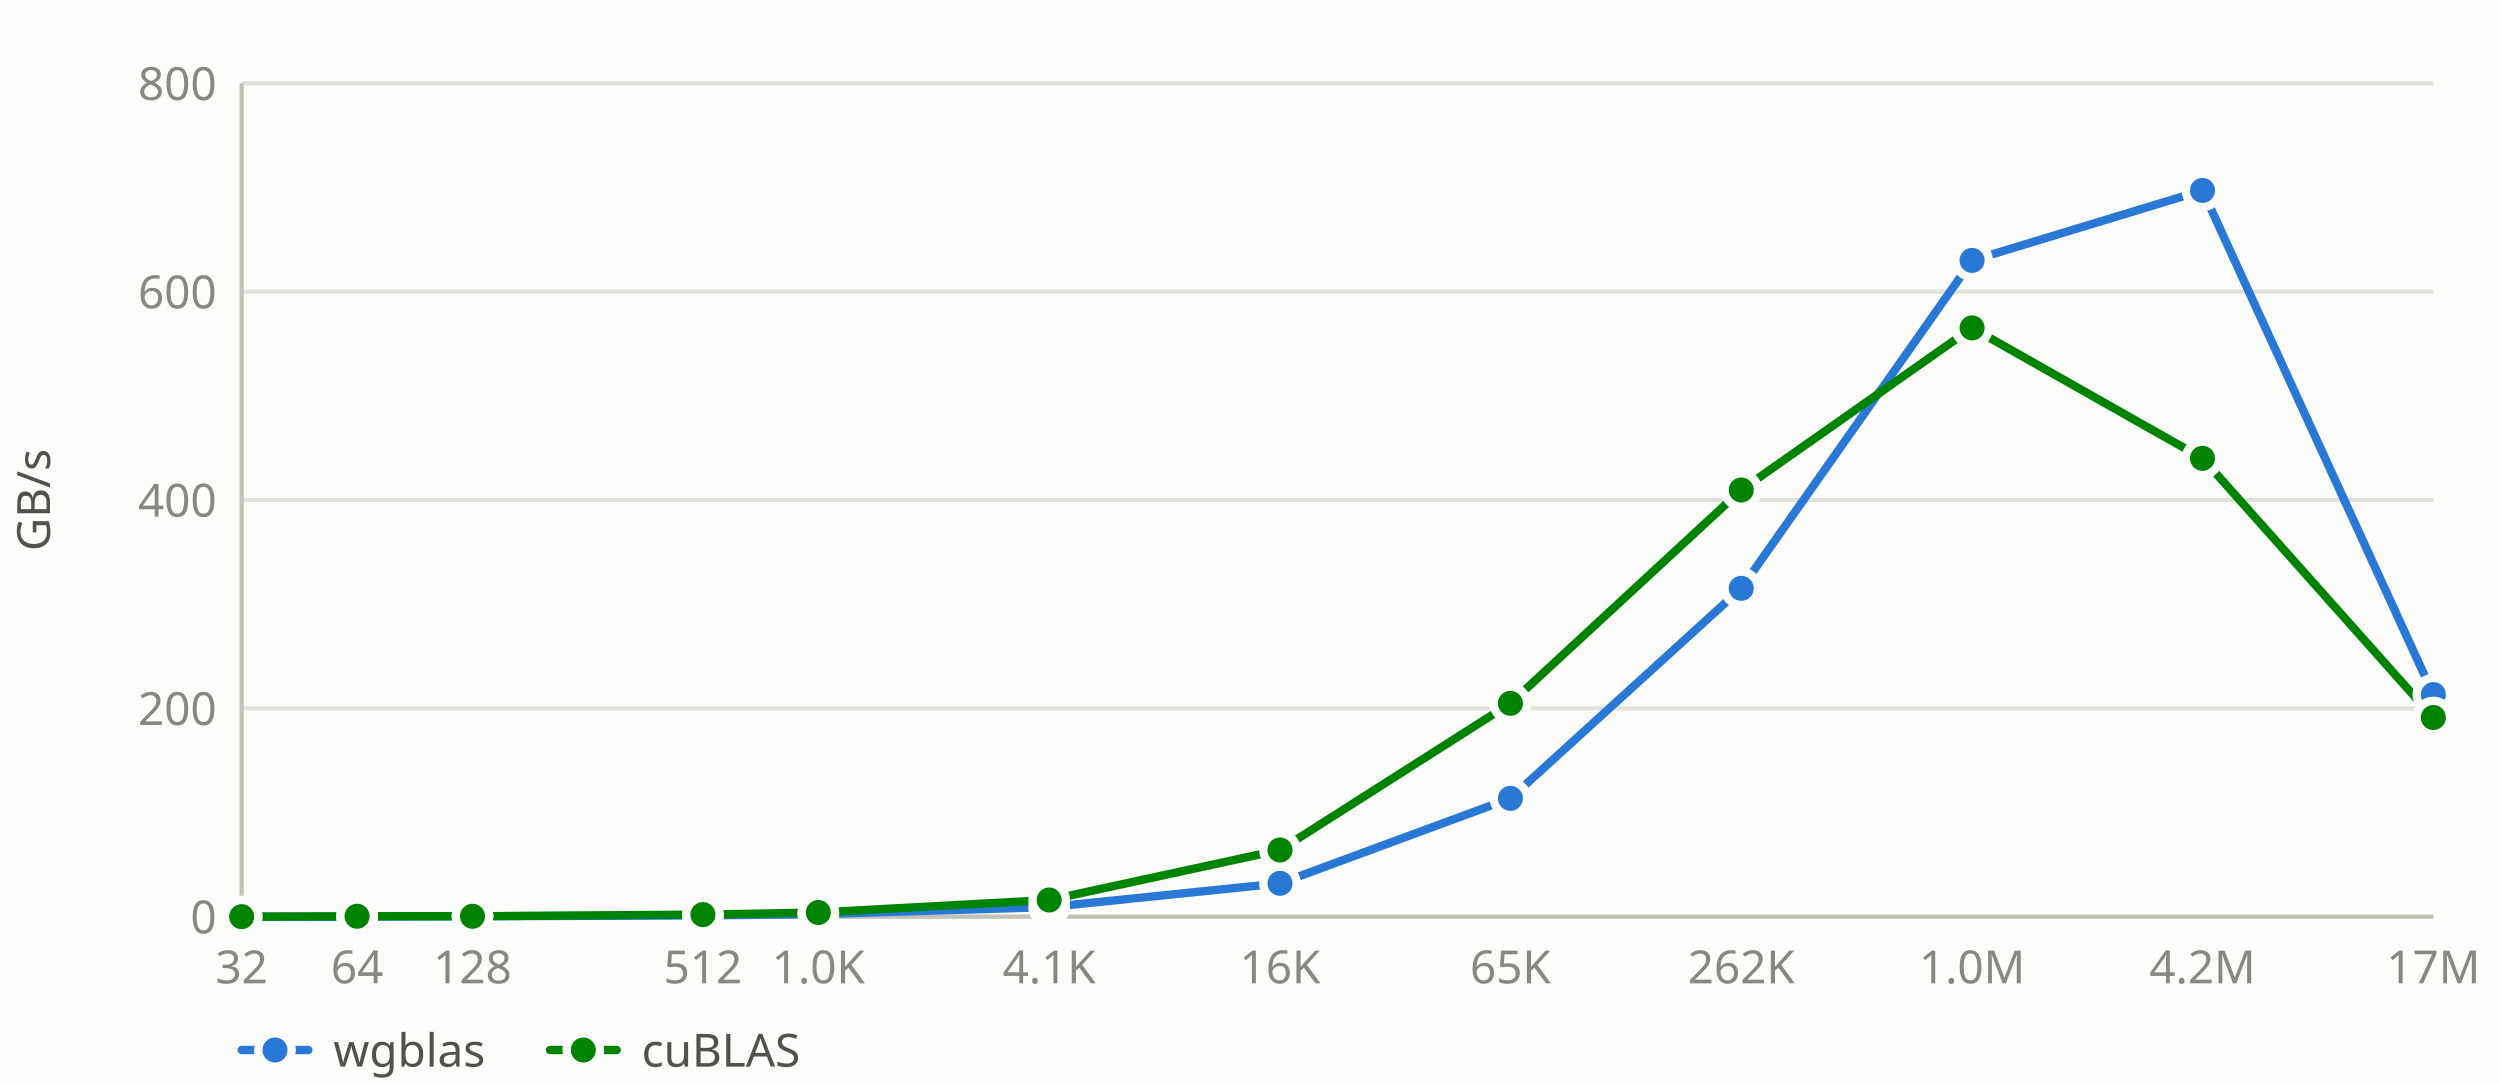
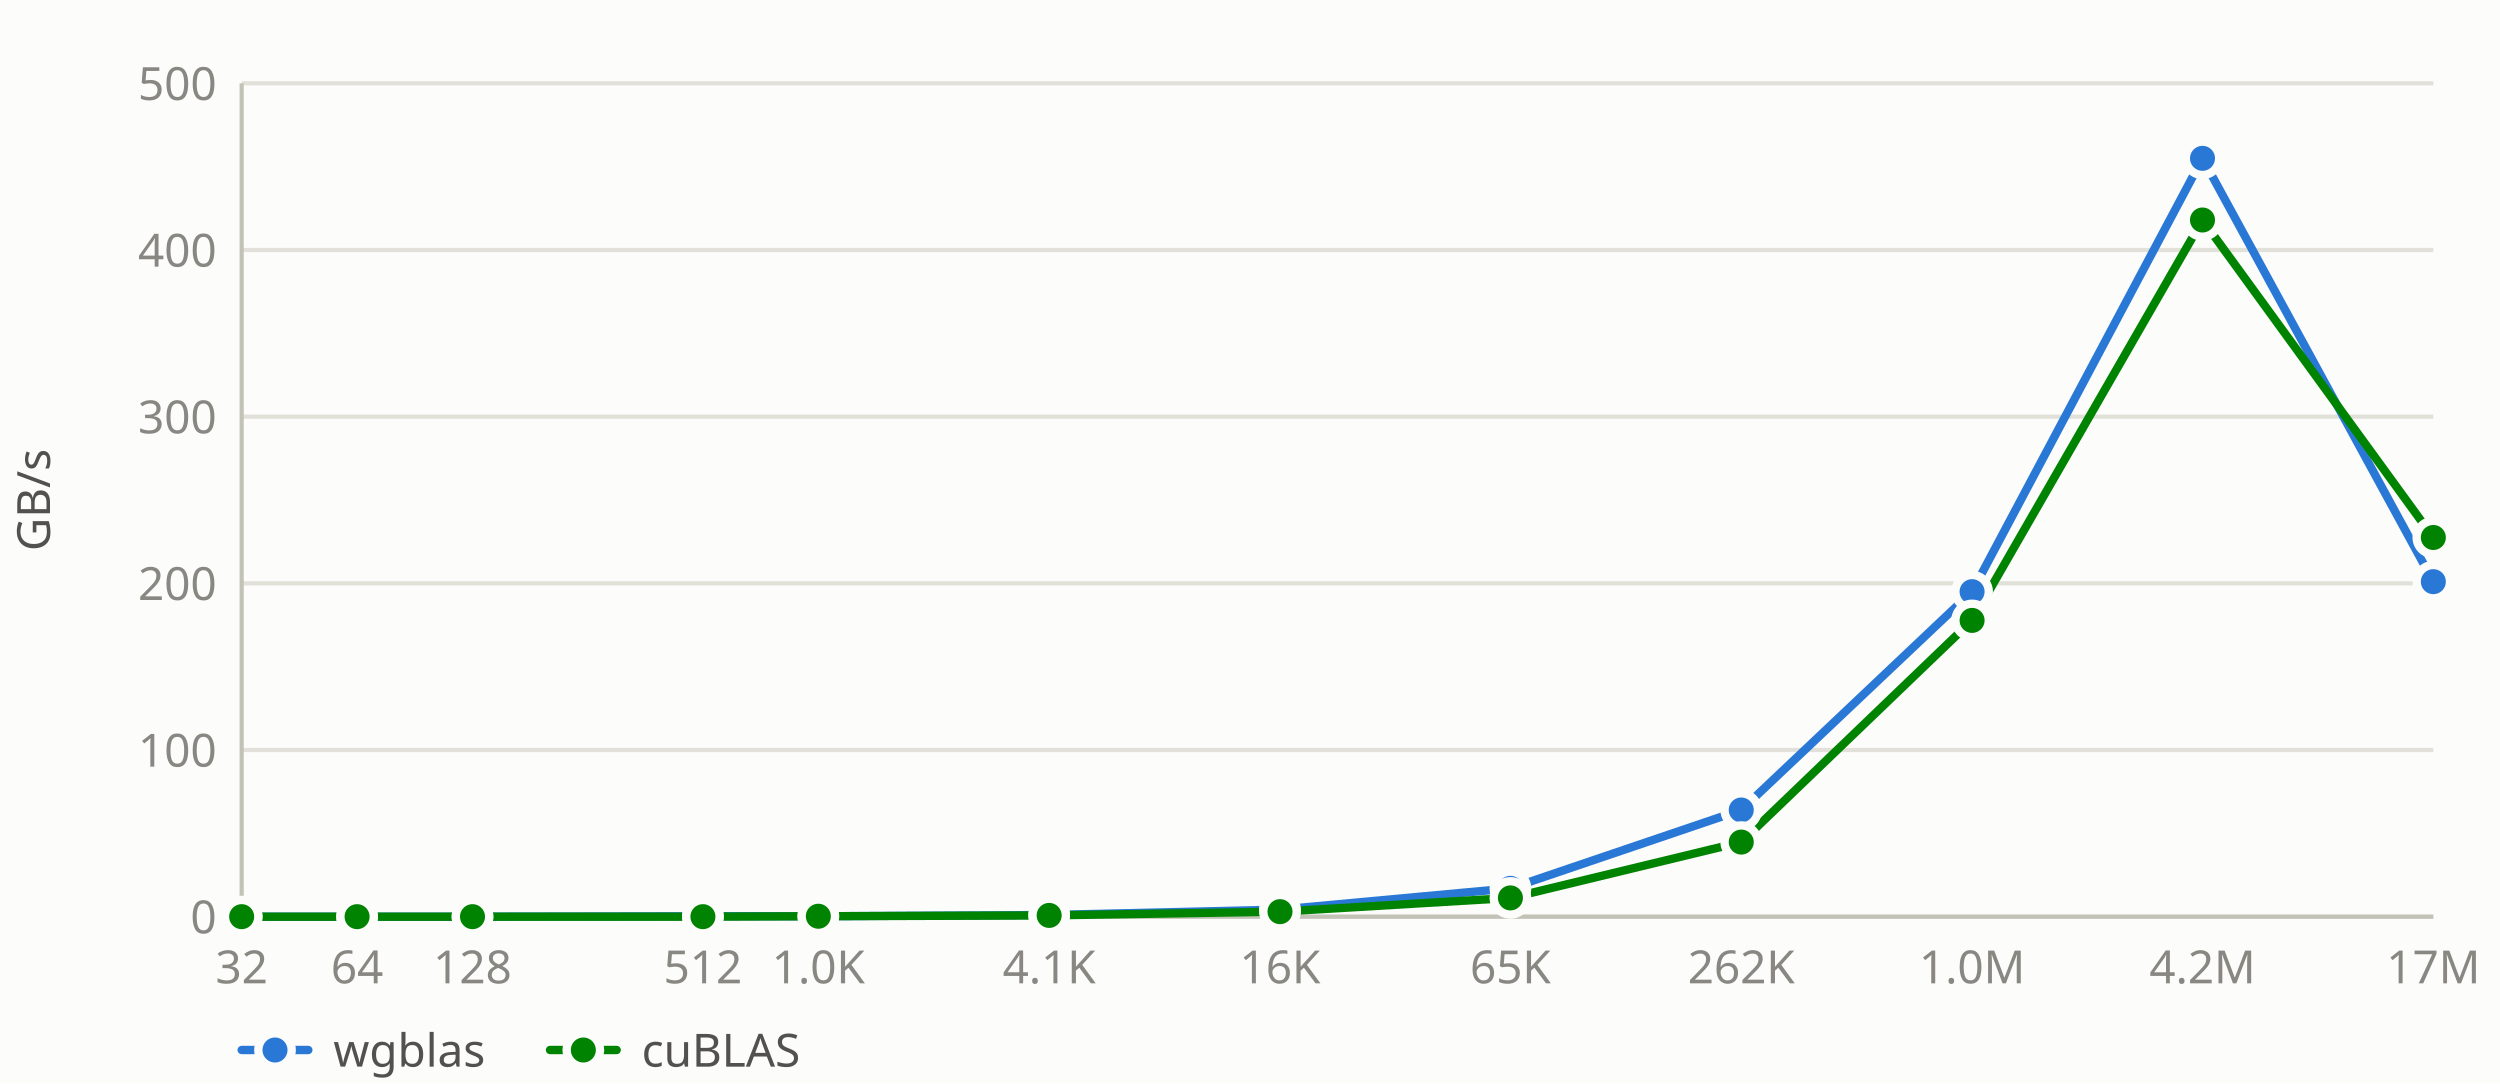
- <svg xmlns="http://www.w3.org/2000/svg" id="bc-srot-default-nvidia_geforce_rtx_4060_laptop_gpu-gbs" viewBox="0 0 600 260" width="600" height="260" role="img" aria-label="GB/s vs n">
-   <style>#bc-srot-default-nvidia_geforce_rtx_4060_laptop_gpu-gbs .bg{fill:#fcfcfb}#bc-srot-default-nvidia_geforce_rtx_4060_laptop_gpu-gbs .gr{stroke:#e1e0d9;stroke-width:1;fill:none}#bc-srot-default-nvidia_geforce_rtx_4060_laptop_gpu-gbs .ax{stroke:#c3c2b7;stroke-width:1;fill:none}#bc-srot-default-nvidia_geforce_rtx_4060_laptop_gpu-gbs .at{fill:#898781;font:11px/1 system-ui,sans-serif}#bc-srot-default-nvidia_geforce_rtx_4060_laptop_gpu-gbs .lt{fill:#52514e;font:11px/1 system-ui,sans-serif}#bc-srot-default-nvidia_geforce_rtx_4060_laptop_gpu-gbs .ln1{stroke:#2a78d6;fill:none;stroke-width:2;stroke-linejoin:round;stroke-linecap:round}#bc-srot-default-nvidia_geforce_rtx_4060_laptop_gpu-gbs .mk1{fill:#2a78d6;stroke:#fcfcfb;stroke-width:2}#bc-srot-default-nvidia_geforce_rtx_4060_laptop_gpu-gbs .ln2{stroke:#008300;fill:none;stroke-width:2;stroke-linejoin:round;stroke-linecap:round}#bc-srot-default-nvidia_geforce_rtx_4060_laptop_gpu-gbs .mk2{fill:#008300;stroke:#fcfcfb;stroke-width:2}@media(prefers-color-scheme:dark){#bc-srot-default-nvidia_geforce_rtx_4060_laptop_gpu-gbs .bg{fill:#1a1a19}#bc-srot-default-nvidia_geforce_rtx_4060_laptop_gpu-gbs .gr{stroke:#2c2c2a}#bc-srot-default-nvidia_geforce_rtx_4060_laptop_gpu-gbs .ax{stroke:#383835}#bc-srot-default-nvidia_geforce_rtx_4060_laptop_gpu-gbs .at{fill:#898781}#bc-srot-default-nvidia_geforce_rtx_4060_laptop_gpu-gbs .lt{fill:#c3c2b7}#bc-srot-default-nvidia_geforce_rtx_4060_laptop_gpu-gbs .ln1{stroke:#3987e5}#bc-srot-default-nvidia_geforce_rtx_4060_laptop_gpu-gbs .mk1{fill:#3987e5;stroke:#1a1a19}#bc-srot-default-nvidia_geforce_rtx_4060_laptop_gpu-gbs .ln2{stroke:#008300}#bc-srot-default-nvidia_geforce_rtx_4060_laptop_gpu-gbs .mk2{fill:#008300;stroke:#1a1a19}}:root[data-theme=dark] #bc-srot-default-nvidia_geforce_rtx_4060_laptop_gpu-gbs .bg{fill:#1a1a19}:root[data-theme=dark] #bc-srot-default-nvidia_geforce_rtx_4060_laptop_gpu-gbs .gr{stroke:#2c2c2a}:root[data-theme=dark] #bc-srot-default-nvidia_geforce_rtx_4060_laptop_gpu-gbs .ax{stroke:#383835}:root[data-theme=dark] #bc-srot-default-nvidia_geforce_rtx_4060_laptop_gpu-gbs .lt{fill:#c3c2b7}:root[data-theme=dark] #bc-srot-default-nvidia_geforce_rtx_4060_laptop_gpu-gbs .ln1{stroke:#3987e5}:root[data-theme=dark] #bc-srot-default-nvidia_geforce_rtx_4060_laptop_gpu-gbs .mk1{fill:#3987e5;stroke:#1a1a19}:root[data-theme=dark] #bc-srot-default-nvidia_geforce_rtx_4060_laptop_gpu-gbs .mk2{stroke:#1a1a19}</style>
+ <svg xmlns="http://www.w3.org/2000/svg" id="bc-snrm2-default-nvidia_geforce_rtx_4060_laptop_gpu-gbs" viewBox="0 0 600 260" width="600" height="260" role="img" aria-label="GB/s vs n">
+   <style>#bc-snrm2-default-nvidia_geforce_rtx_4060_laptop_gpu-gbs .bg{fill:#fcfcfb}#bc-snrm2-default-nvidia_geforce_rtx_4060_laptop_gpu-gbs .gr{stroke:#e1e0d9;stroke-width:1;fill:none}#bc-snrm2-default-nvidia_geforce_rtx_4060_laptop_gpu-gbs .ax{stroke:#c3c2b7;stroke-width:1;fill:none}#bc-snrm2-default-nvidia_geforce_rtx_4060_laptop_gpu-gbs .at{fill:#898781;font:11px/1 system-ui,sans-serif}#bc-snrm2-default-nvidia_geforce_rtx_4060_laptop_gpu-gbs .lt{fill:#52514e;font:11px/1 system-ui,sans-serif}#bc-snrm2-default-nvidia_geforce_rtx_4060_laptop_gpu-gbs .ln1{stroke:#2a78d6;fill:none;stroke-width:2;stroke-linejoin:round;stroke-linecap:round}#bc-snrm2-default-nvidia_geforce_rtx_4060_laptop_gpu-gbs .mk1{fill:#2a78d6;stroke:#fcfcfb;stroke-width:2}#bc-snrm2-default-nvidia_geforce_rtx_4060_laptop_gpu-gbs .ln2{stroke:#008300;fill:none;stroke-width:2;stroke-linejoin:round;stroke-linecap:round}#bc-snrm2-default-nvidia_geforce_rtx_4060_laptop_gpu-gbs .mk2{fill:#008300;stroke:#fcfcfb;stroke-width:2}@media(prefers-color-scheme:dark){#bc-snrm2-default-nvidia_geforce_rtx_4060_laptop_gpu-gbs .bg{fill:#1a1a19}#bc-snrm2-default-nvidia_geforce_rtx_4060_laptop_gpu-gbs .gr{stroke:#2c2c2a}#bc-snrm2-default-nvidia_geforce_rtx_4060_laptop_gpu-gbs .ax{stroke:#383835}#bc-snrm2-default-nvidia_geforce_rtx_4060_laptop_gpu-gbs .at{fill:#898781}#bc-snrm2-default-nvidia_geforce_rtx_4060_laptop_gpu-gbs .lt{fill:#c3c2b7}#bc-snrm2-default-nvidia_geforce_rtx_4060_laptop_gpu-gbs .ln1{stroke:#3987e5}#bc-snrm2-default-nvidia_geforce_rtx_4060_laptop_gpu-gbs .mk1{fill:#3987e5;stroke:#1a1a19}#bc-snrm2-default-nvidia_geforce_rtx_4060_laptop_gpu-gbs .ln2{stroke:#008300}#bc-snrm2-default-nvidia_geforce_rtx_4060_laptop_gpu-gbs .mk2{fill:#008300;stroke:#1a1a19}}:root[data-theme=dark] #bc-snrm2-default-nvidia_geforce_rtx_4060_laptop_gpu-gbs .bg{fill:#1a1a19}:root[data-theme=dark] #bc-snrm2-default-nvidia_geforce_rtx_4060_laptop_gpu-gbs .gr{stroke:#2c2c2a}:root[data-theme=dark] #bc-snrm2-default-nvidia_geforce_rtx_4060_laptop_gpu-gbs .ax{stroke:#383835}:root[data-theme=dark] #bc-snrm2-default-nvidia_geforce_rtx_4060_laptop_gpu-gbs .lt{fill:#c3c2b7}:root[data-theme=dark] #bc-snrm2-default-nvidia_geforce_rtx_4060_laptop_gpu-gbs .ln1{stroke:#3987e5}:root[data-theme=dark] #bc-snrm2-default-nvidia_geforce_rtx_4060_laptop_gpu-gbs .mk1{fill:#3987e5;stroke:#1a1a19}:root[data-theme=dark] #bc-snrm2-default-nvidia_geforce_rtx_4060_laptop_gpu-gbs .mk2{stroke:#1a1a19}</style>
  <rect class="bg" width="600" height="260" />
  <line class="gr" x1="58" y1="220.0" x2="584" y2="220.0" />
-   <line class="gr" x1="58" y1="170.0" x2="584" y2="170.0" />
-   <line class="gr" x1="58" y1="120.0" x2="584" y2="120.0" />
-   <line class="gr" x1="58" y1="70.0" x2="584" y2="70.0" />
+   <line class="gr" x1="58" y1="180.0" x2="584" y2="180.0" />
+   <line class="gr" x1="58" y1="140.0" x2="584" y2="140.0" />
+   <line class="gr" x1="58" y1="100.0" x2="584" y2="100.0" />
+   <line class="gr" x1="58" y1="60.0" x2="584" y2="60.0" />
  <line class="gr" x1="58" y1="20.0" x2="584" y2="20.0" />
  <line class="ax" x1="58" y1="20" x2="58" y2="220" />
  <line class="ax" x1="58" y1="220" x2="584" y2="220" />
  <text class="at" x="52" y="224.0" text-anchor="end">0</text>
-   <text class="at" x="52" y="174.0" text-anchor="end">200</text>
-   <text class="at" x="52" y="124.0" text-anchor="end">400</text>
-   <text class="at" x="52" y="74.0" text-anchor="end">600</text>
-   <text class="at" x="52" y="24.0" text-anchor="end">800</text>
+   <text class="at" x="52" y="184.0" text-anchor="end">100</text>
+   <text class="at" x="52" y="144.0" text-anchor="end">200</text>
+   <text class="at" x="52" y="104.0" text-anchor="end">300</text>
+   <text class="at" x="52" y="64.0" text-anchor="end">400</text>
+   <text class="at" x="52" y="24.0" text-anchor="end">500</text>
  <text class="lt" x="12" y="120.0" text-anchor="middle" transform="rotate(-90 12 120.0)">GB/s</text>
  <text class="at" x="58.0" y="236" text-anchor="middle">32</text>
  <text class="at" x="85.7" y="236" text-anchor="middle">64</text>
  <text class="at" x="113.4" y="236" text-anchor="middle">128</text>
  <text class="at" x="168.7" y="236" text-anchor="middle">512</text>
  <text class="at" x="196.4" y="236" text-anchor="middle">1.0K</text>
  <text class="at" x="251.8" y="236" text-anchor="middle">4.1K</text>
  <text class="at" x="307.2" y="236" text-anchor="middle">16K</text>
  <text class="at" x="362.5" y="236" text-anchor="middle">65K</text>
  <text class="at" x="417.9" y="236" text-anchor="middle">262K</text>
  <text class="at" x="473.3" y="236" text-anchor="middle">1.0M</text>
  <text class="at" x="528.6" y="236" text-anchor="middle">4.2M</text>
  <text class="at" x="584.0" y="236" text-anchor="middle">17M</text>
-   <polyline class="ln1" points="58.0,220.0 85.7,220.0 113.4,219.9 168.7,219.7 196.4,219.4 251.8,217.7 307.2,212.0 362.5,191.6 417.9,141.2 473.3,62.5 528.6,45.7 584.0,166.7" />
-   <polyline class="ln2" points="58.0,220.0 85.7,219.9 113.4,219.9 168.7,219.5 196.4,219.0 251.8,216.0 307.2,204.0 362.5,168.8 417.9,117.6 473.3,78.7 528.6,110.0 584.0,172.2" />
+   <polyline class="ln1" points="58.0,220.0 85.7,220.0 113.4,220.0 168.7,219.9 196.4,219.9 251.8,219.6 307.2,218.3 362.5,213.2 417.9,194.4 473.3,142.0 528.6,38.0 584.0,139.6" />
+   <polyline class="ln2" points="58.0,220.0 85.7,220.0 113.4,220.0 168.7,220.0 196.4,219.9 251.8,219.7 307.2,218.8 362.5,215.5 417.9,202.1 473.3,148.9 528.6,52.8 584.0,129.0" />
  <circle class="mk1" cx="58.0" cy="220.0" r="4" />
  <circle class="mk1" cx="85.7" cy="220.0" r="4" />
-   <circle class="mk1" cx="113.4" cy="219.9" r="4" />
-   <circle class="mk1" cx="168.7" cy="219.7" r="4" />
-   <circle class="mk1" cx="196.4" cy="219.4" r="4" />
-   <circle class="mk1" cx="251.8" cy="217.7" r="4" />
-   <circle class="mk1" cx="307.2" cy="212.0" r="4" />
-   <circle class="mk1" cx="362.5" cy="191.6" r="4" />
-   <circle class="mk1" cx="417.9" cy="141.2" r="4" />
-   <circle class="mk1" cx="473.3" cy="62.5" r="4" />
-   <circle class="mk1" cx="528.6" cy="45.7" r="4" />
-   <circle class="mk1" cx="584.0" cy="166.7" r="4" />
+   <circle class="mk1" cx="113.4" cy="220.0" r="4" />
+   <circle class="mk1" cx="168.7" cy="219.9" r="4" />
+   <circle class="mk1" cx="196.4" cy="219.9" r="4" />
+   <circle class="mk1" cx="251.8" cy="219.6" r="4" />
+   <circle class="mk1" cx="307.2" cy="218.3" r="4" />
+   <circle class="mk1" cx="362.5" cy="213.2" r="4" />
+   <circle class="mk1" cx="417.9" cy="194.4" r="4" />
+   <circle class="mk1" cx="473.3" cy="142.0" r="4" />
+   <circle class="mk1" cx="528.6" cy="38.0" r="4" />
+   <circle class="mk1" cx="584.0" cy="139.6" r="4" />
  <circle class="mk2" cx="58.0" cy="220.0" r="4" />
-   <circle class="mk2" cx="85.7" cy="219.9" r="4" />
-   <circle class="mk2" cx="113.4" cy="219.9" r="4" />
-   <circle class="mk2" cx="168.7" cy="219.5" r="4" />
-   <circle class="mk2" cx="196.4" cy="219.0" r="4" />
-   <circle class="mk2" cx="251.8" cy="216.0" r="4" />
-   <circle class="mk2" cx="307.2" cy="204.0" r="4" />
-   <circle class="mk2" cx="362.5" cy="168.8" r="4" />
-   <circle class="mk2" cx="417.9" cy="117.6" r="4" />
-   <circle class="mk2" cx="473.3" cy="78.7" r="4" />
-   <circle class="mk2" cx="528.6" cy="110.0" r="4" />
-   <circle class="mk2" cx="584.0" cy="172.2" r="4" />
+   <circle class="mk2" cx="85.7" cy="220.0" r="4" />
+   <circle class="mk2" cx="113.4" cy="220.0" r="4" />
+   <circle class="mk2" cx="168.7" cy="220.0" r="4" />
+   <circle class="mk2" cx="196.4" cy="219.9" r="4" />
+   <circle class="mk2" cx="251.8" cy="219.7" r="4" />
+   <circle class="mk2" cx="307.2" cy="218.8" r="4" />
+   <circle class="mk2" cx="362.5" cy="215.5" r="4" />
+   <circle class="mk2" cx="417.9" cy="202.1" r="4" />
+   <circle class="mk2" cx="473.3" cy="148.9" r="4" />
+   <circle class="mk2" cx="528.6" cy="52.8" r="4" />
+   <circle class="mk2" cx="584.0" cy="129.0" r="4" />
  <line class="ln1" x1="58" y1="252" x2="74" y2="252" />
  <circle class="mk1" cx="66" cy="252" r="4" />
  <text class="lt" x="80" y="256">wgblas</text>
  <line class="ln2" x1="132" y1="252" x2="148" y2="252" />
  <circle class="mk2" cx="140" cy="252" r="4" />
  <text class="lt" x="154" y="256">cuBLAS</text>
</svg>
